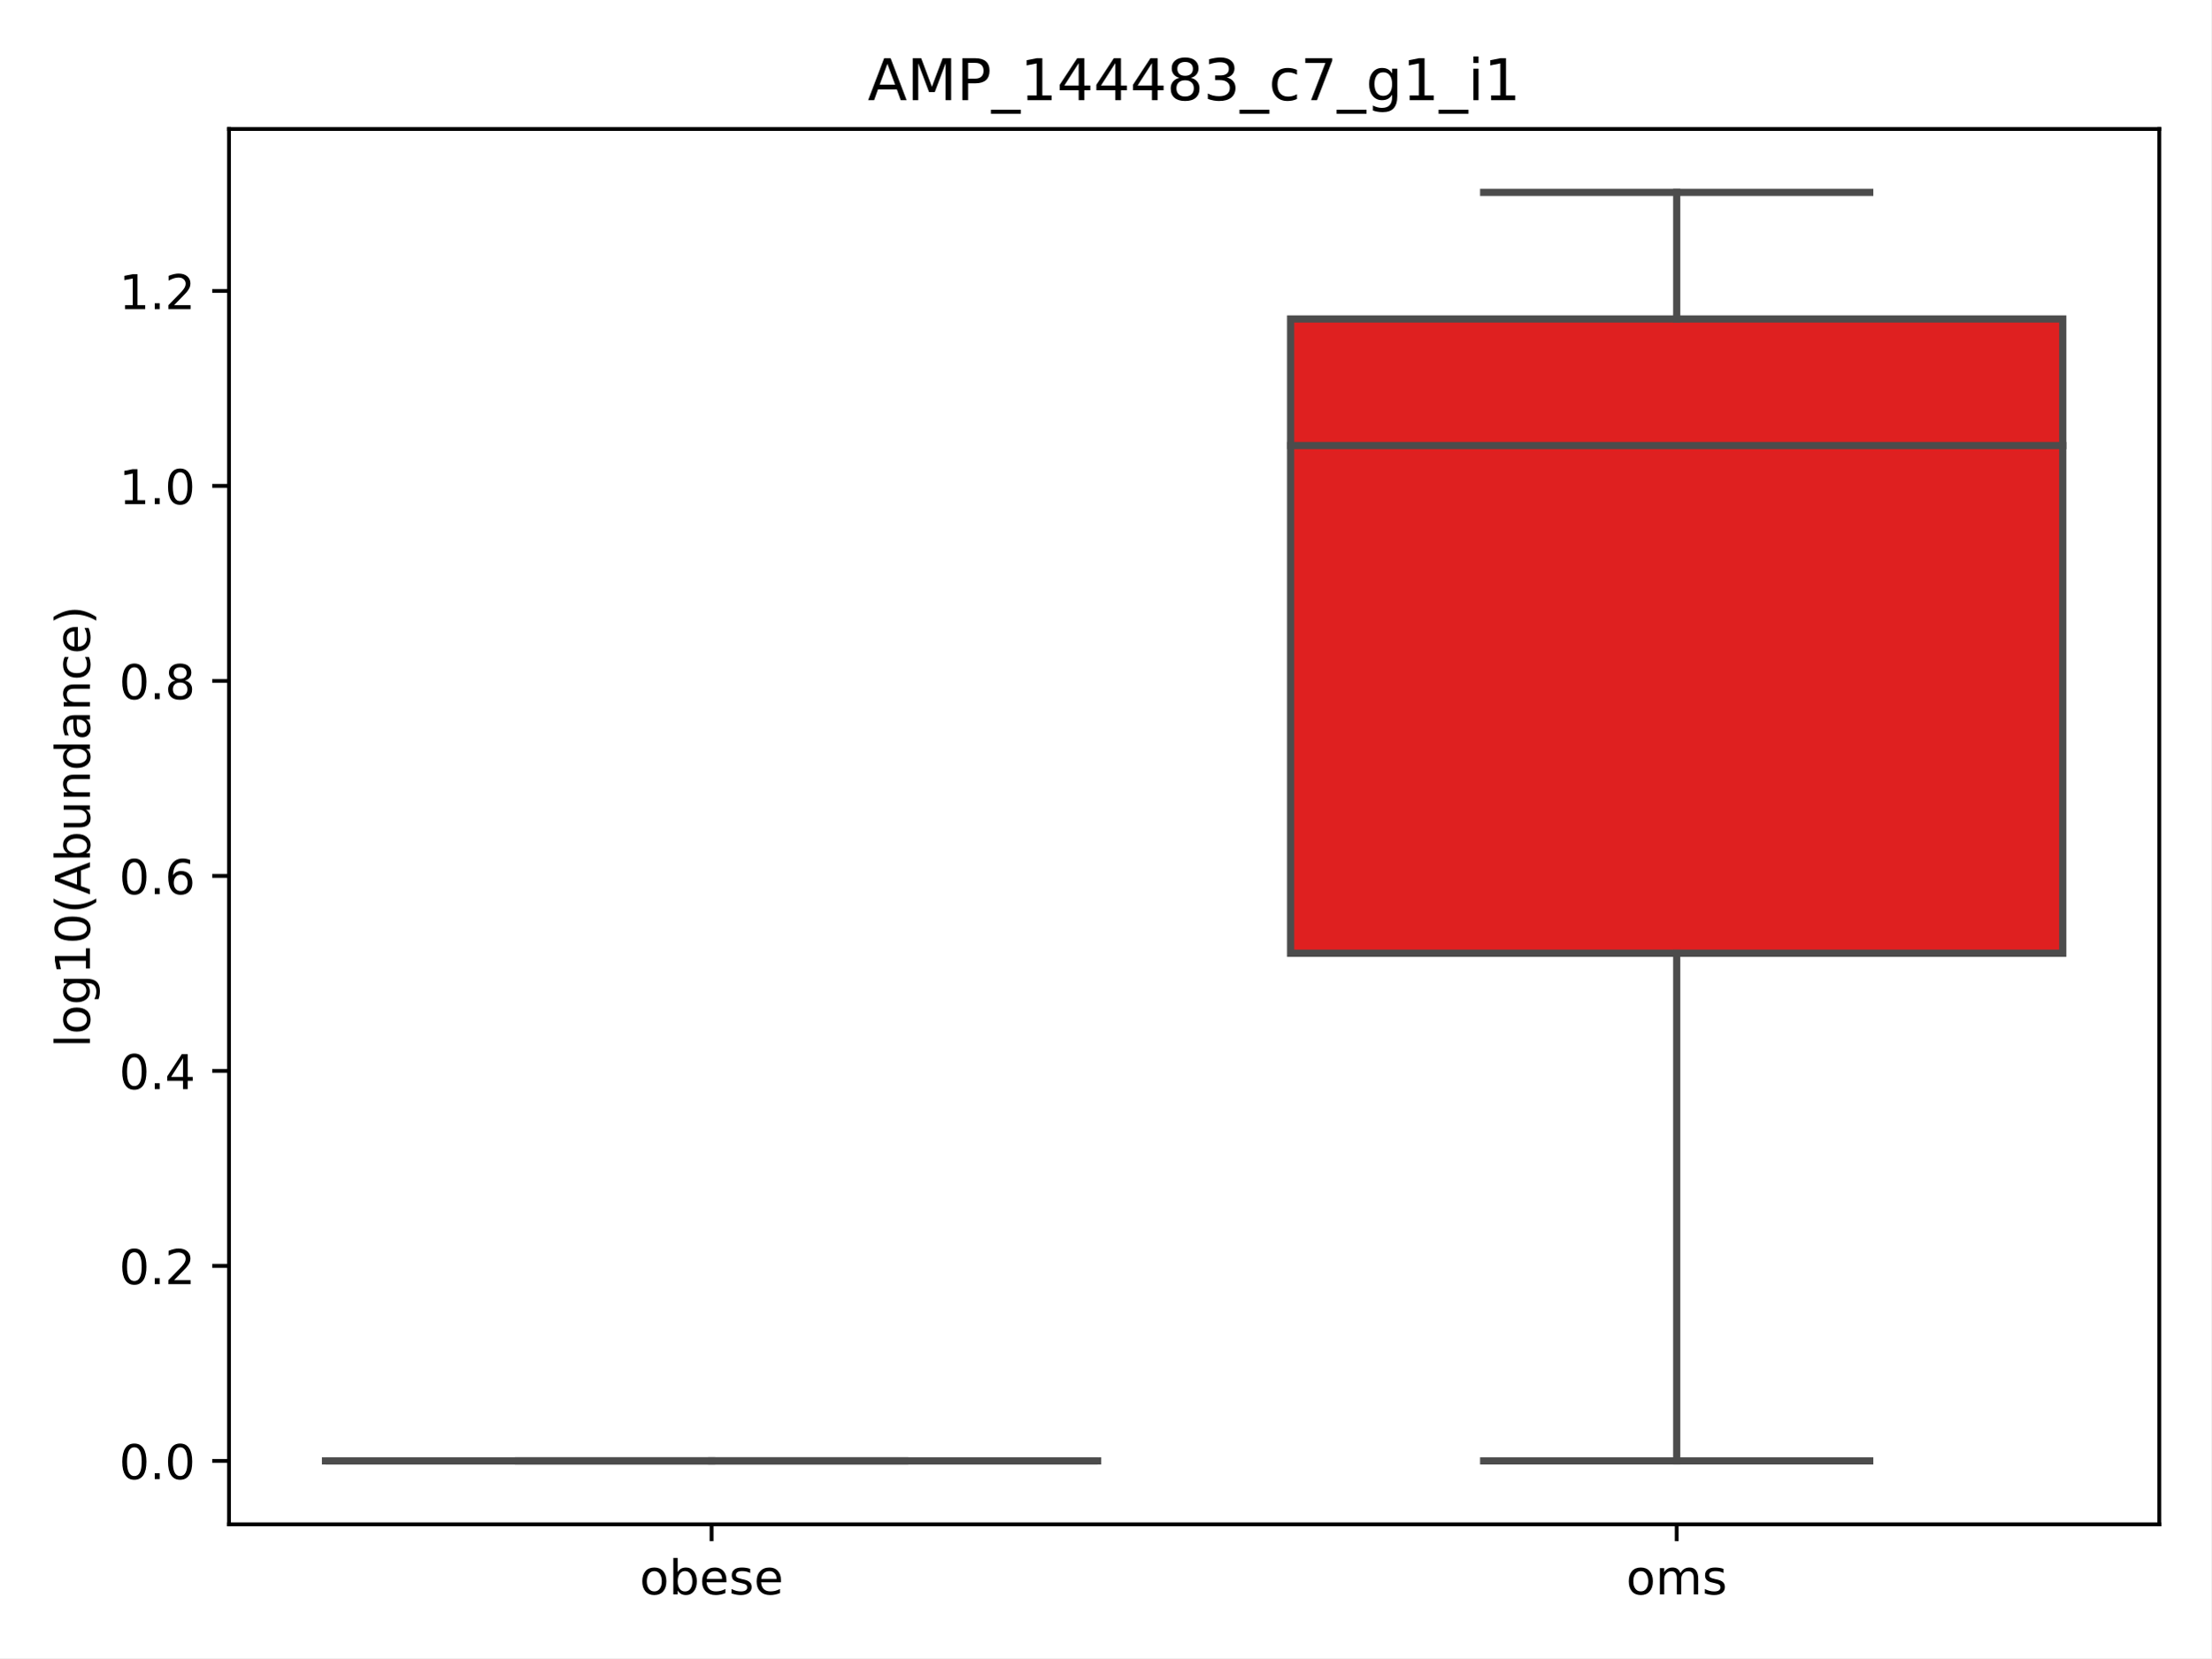
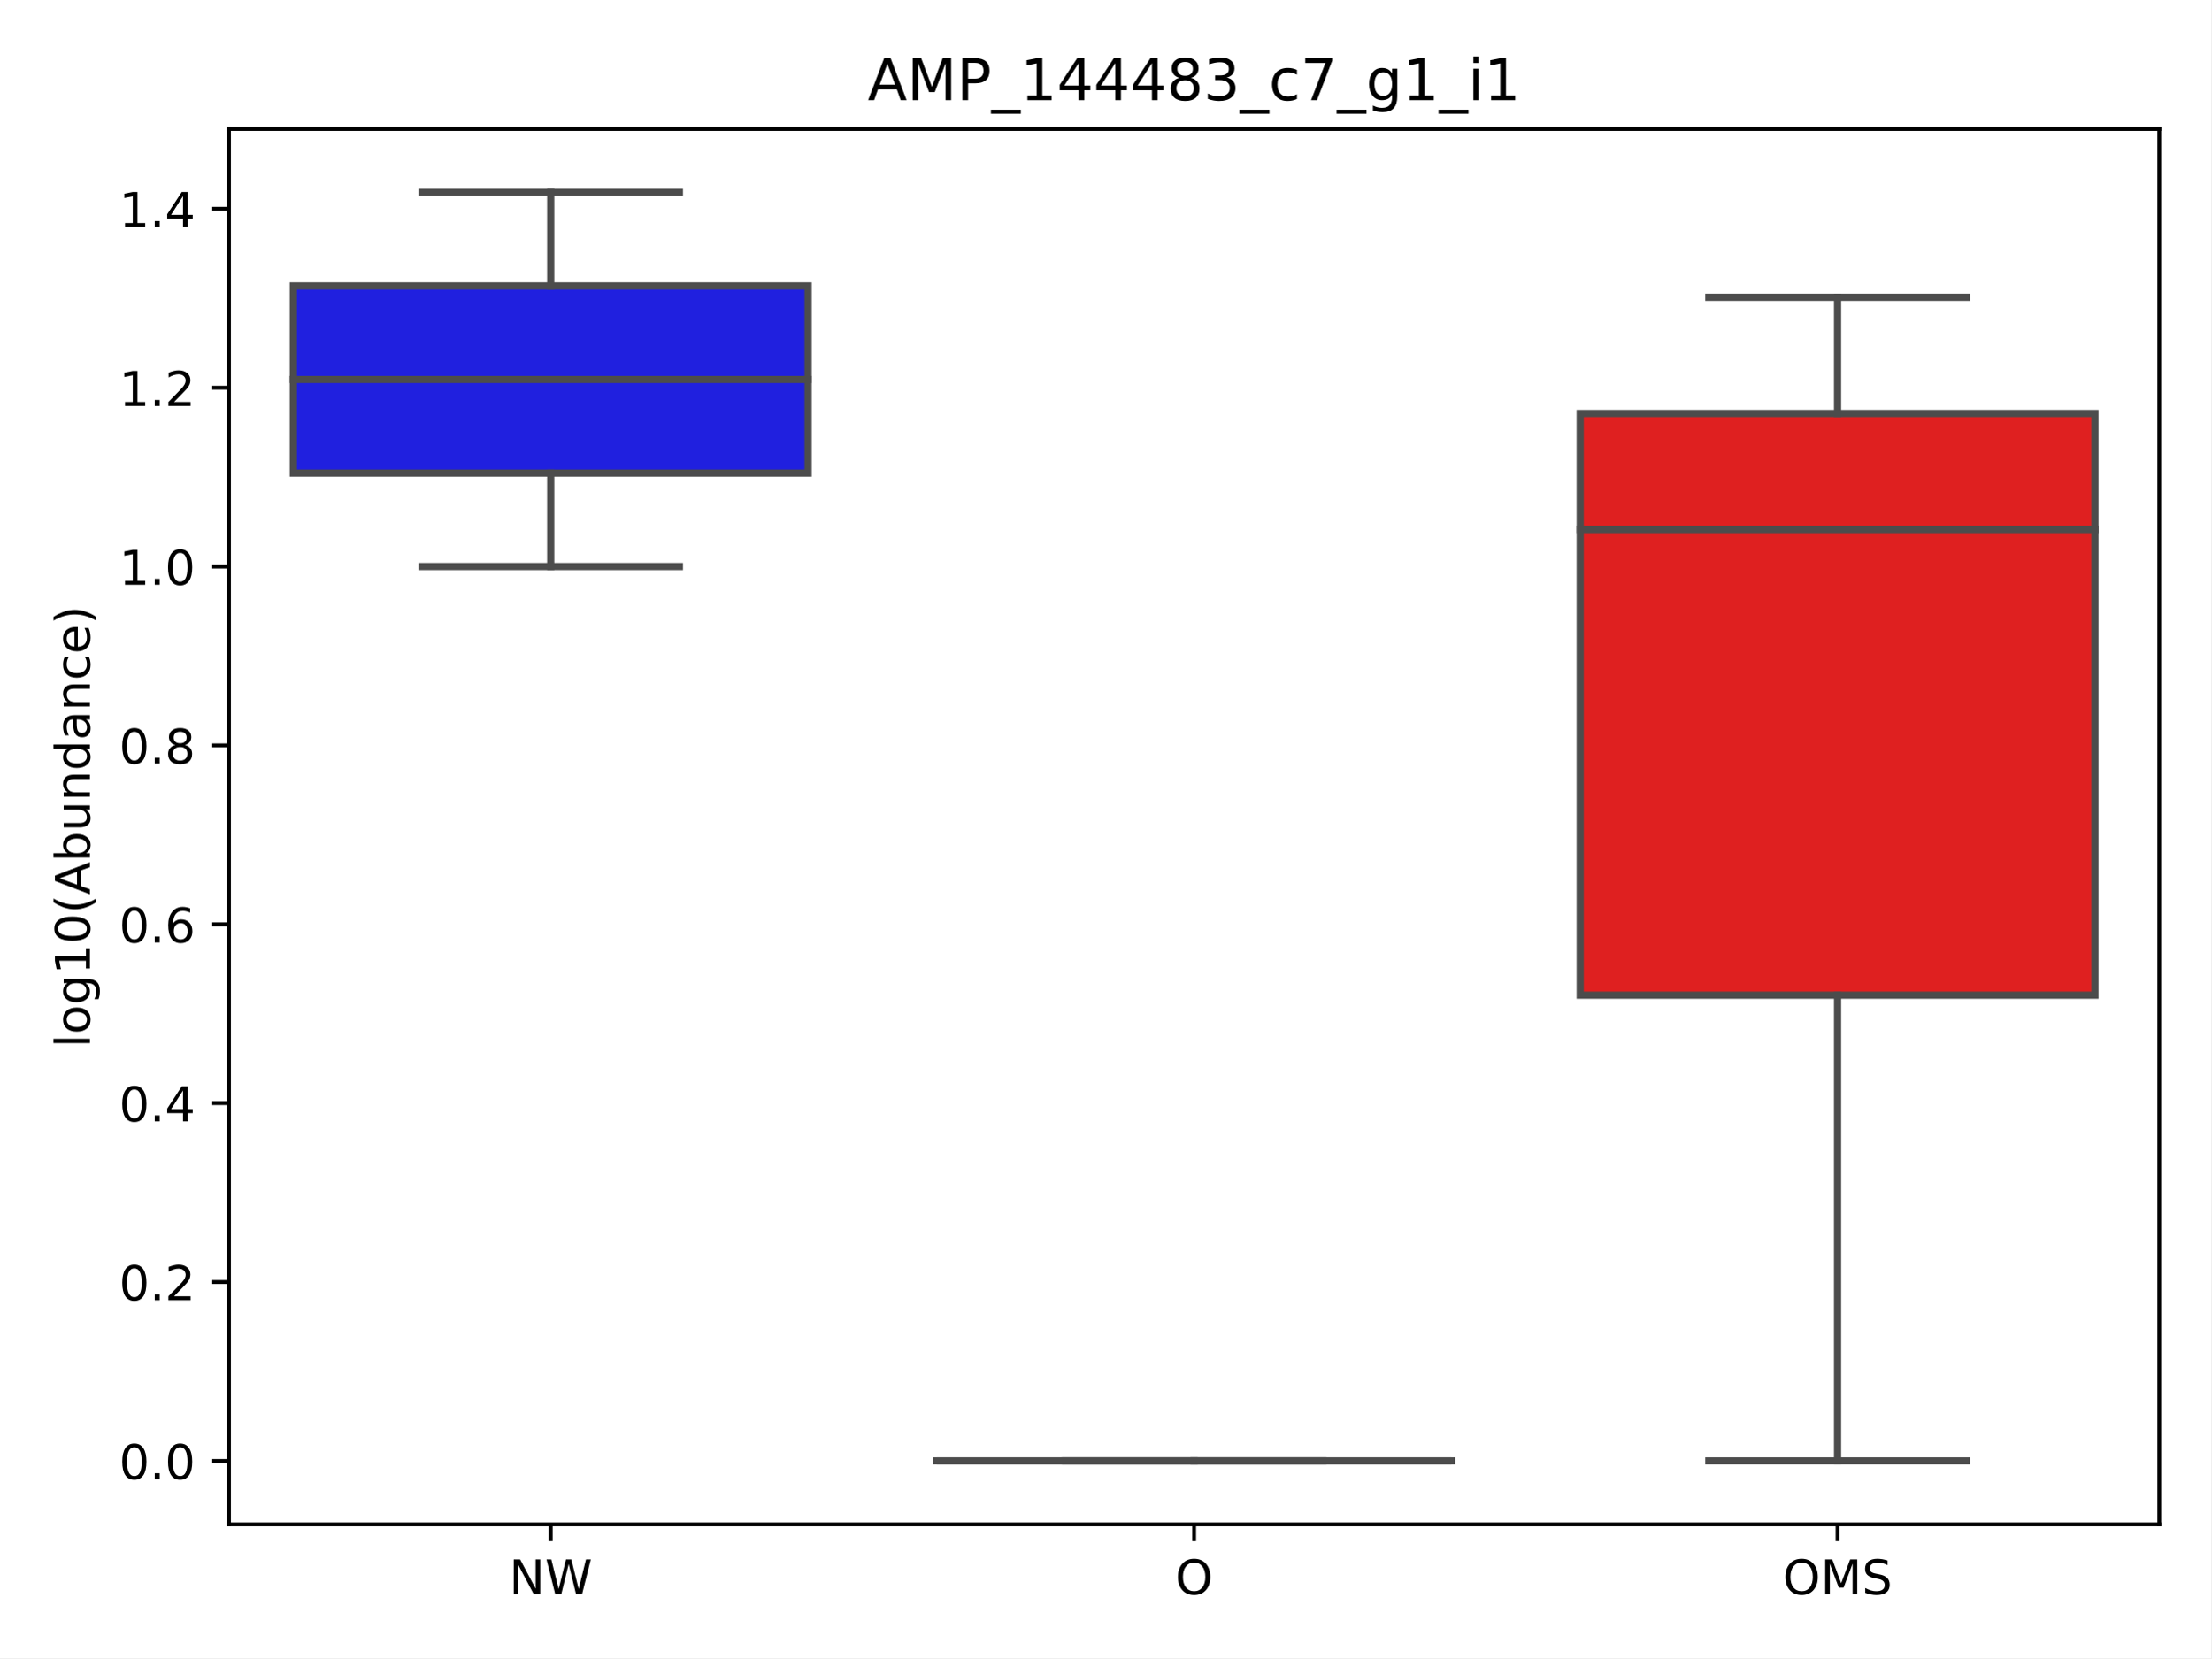
<svg xmlns="http://www.w3.org/2000/svg" xmlns:xlink="http://www.w3.org/1999/xlink" width="460.8pt" height="345.6pt" viewBox="0 0 460.8 345.6" version="1.1">
  <defs>
    <style type="text/css">*{stroke-linejoin: round; stroke-linecap: butt}</style>
  </defs>
  <g id="figure_1">
    <g id="patch_1">
      <path d="M 0 345.6  L 460.8 345.6  L 460.8 0  L 0 0  z " style="fill: #ffffff" />
    </g>
    <g id="axes_1">
      <g id="patch_2">
        <path d="M 47.72 317.72  L 450 317.72  L 450 26.88  L 47.72 26.88  z " style="fill: #ffffff" />
      </g>
      <g id="patch_3">
-         <path d="M 67.834 304.5  L 228.746 304.5  L 228.746 304.5  L 67.834 304.5  L 67.834 304.5  z " clip-path="url(#pbc2ec87451)" style="fill: #df9c20; stroke: #4c4c4c; stroke-width: 1.5; stroke-linejoin: miter" />
+         <path d="M 61.129 98.585  L 168.404 98.585  L 168.404 59.595  L 61.129 59.595  L 61.129 98.585  z " clip-path="url(#pc5a1a4063a)" style="fill: #2020df; stroke: #4c4c4c; stroke-width: 1.5; stroke-linejoin: miter" />
      </g>
      <g id="patch_4">
-         <path d="M 268.974 198.682  L 429.886 198.682  L 429.886 66.482  L 268.974 66.482  L 268.974 198.682  z " clip-path="url(#pbc2ec87451)" style="fill: #df2020; stroke: #4c4c4c; stroke-width: 1.5; stroke-linejoin: miter" />
+         <path d="M 195.223 304.5  L 302.497 304.5  L 302.497 304.5  L 195.223 304.5  L 195.223 304.5  z " clip-path="url(#pc5a1a4063a)" style="fill: #df9c20; stroke: #4c4c4c; stroke-width: 1.5; stroke-linejoin: miter" />
+       </g>
+       <g id="patch_5">
+         <path d="M 329.316 207.432  L 436.591 207.432  L 436.591 86.163  L 329.316 86.163  L 329.316 207.432  z " clip-path="url(#pc5a1a4063a)" style="fill: #df2020; stroke: #4c4c4c; stroke-width: 1.5; stroke-linejoin: miter" />
      </g>
      <g id="matplotlib.axis_1">
        <g id="xtick_1">
          <g id="line2d_1">
            <defs>
-               <path id="m9e7bb6f5a1" d="M 0 0  L 0 3.5  " style="stroke: #000000; stroke-width: 0.8" />
+               <path id="mbe17f9929b" d="M 0 0  L 0 3.5  " style="stroke: #000000; stroke-width: 0.8" />
            </defs>
            <g>
-               <use xlink:href="#m9e7bb6f5a1" x="148.29" y="317.72" style="stroke: #000000; stroke-width: 0.8" />
+               <use xlink:href="#mbe17f9929b" x="114.767" y="317.72" style="stroke: #000000; stroke-width: 0.8" />
            </g>
          </g>
          <g id="text_1">
-             <g transform="translate(133.2986 332.3184) scale(0.1 -0.1)">
-               <defs>
-                 <path id="DejaVuSans-6f" d="M 1959 3097  Q 1497 3097 1228 2736  Q 959 2375 959 1747  Q 959 1119 1226 758  Q 1494 397 1959 397  Q 2419 397 2687 759  Q 2956 1122 2956 1747  Q 2956 2369 2687 2733  Q 2419 3097 1959 3097  z M 1959 3584  Q 2709 3584 3137 3096  Q 3566 2609 3566 1747  Q 3566 888 3137 398  Q 2709 -91 1959 -91  Q 1206 -91 779 398  Q 353 888 353 1747  Q 353 2609 779 3096  Q 1206 3584 1959 3584  z " transform="scale(0.015625)" />
-                 <path id="DejaVuSans-62" d="M 3116 1747  Q 3116 2381 2855 2742  Q 2594 3103 2138 3103  Q 1681 3103 1420 2742  Q 1159 2381 1159 1747  Q 1159 1113 1420 752  Q 1681 391 2138 391  Q 2594 391 2855 752  Q 3116 1113 3116 1747  z M 1159 2969  Q 1341 3281 1617 3432  Q 1894 3584 2278 3584  Q 2916 3584 3314 3078  Q 3713 2572 3713 1747  Q 3713 922 3314 415  Q 2916 -91 2278 -91  Q 1894 -91 1617 61  Q 1341 213 1159 525  L 1159 0  L 581 0  L 581 4863  L 1159 4863  L 1159 2969  z " transform="scale(0.015625)" />
-                 <path id="DejaVuSans-65" d="M 3597 1894  L 3597 1613  L 953 1613  Q 991 1019 1311 708  Q 1631 397 2203 397  Q 2534 397 2845 478  Q 3156 559 3463 722  L 3463 178  Q 3153 47 2828 -22  Q 2503 -91 2169 -91  Q 1331 -91 842 396  Q 353 884 353 1716  Q 353 2575 817 3079  Q 1281 3584 2069 3584  Q 2775 3584 3186 3129  Q 3597 2675 3597 1894  z M 3022 2063  Q 3016 2534 2758 2815  Q 2500 3097 2075 3097  Q 1594 3097 1305 2825  Q 1016 2553 972 2059  L 3022 2063  z " transform="scale(0.015625)" />
-                 <path id="DejaVuSans-73" d="M 2834 3397  L 2834 2853  Q 2591 2978 2328 3040  Q 2066 3103 1784 3103  Q 1356 3103 1142 2972  Q 928 2841 928 2578  Q 928 2378 1081 2264  Q 1234 2150 1697 2047  L 1894 2003  Q 2506 1872 2764 1633  Q 3022 1394 3022 966  Q 3022 478 2636 193  Q 2250 -91 1575 -91  Q 1294 -91 989 -36  Q 684 19 347 128  L 347 722  Q 666 556 975 473  Q 1284 391 1588 391  Q 1994 391 2212 530  Q 2431 669 2431 922  Q 2431 1156 2273 1281  Q 2116 1406 1581 1522  L 1381 1569  Q 847 1681 609 1914  Q 372 2147 372 2553  Q 372 3047 722 3315  Q 1072 3584 1716 3584  Q 2034 3584 2315 3537  Q 2597 3491 2834 3397  z " transform="scale(0.015625)" />
-               </defs>
-               <use xlink:href="#DejaVuSans-6f" />
-               <use xlink:href="#DejaVuSans-62" x="61.182" />
-               <use xlink:href="#DejaVuSans-65" x="124.658" />
-               <use xlink:href="#DejaVuSans-73" x="186.182" />
-               <use xlink:href="#DejaVuSans-65" x="238.281" />
+             <g transform="translate(106.0823 332.3184) scale(0.1 -0.1)">
+               <defs>
+                 <path id="DejaVuSans-4e" d="M 628 4666  L 1478 4666  L 3547 763  L 3547 4666  L 4159 4666  L 4159 0  L 3309 0  L 1241 3903  L 1241 0  L 628 0  L 628 4666  z " transform="scale(0.015625)" />
+                 <path id="DejaVuSans-57" d="M 213 4666  L 850 4666  L 1831 722  L 2809 4666  L 3519 4666  L 4500 722  L 5478 4666  L 6119 4666  L 4947 0  L 4153 0  L 3169 4050  L 2175 0  L 1381 0  L 213 4666  z " transform="scale(0.015625)" />
+               </defs>
+               <use xlink:href="#DejaVuSans-4e" />
+               <use xlink:href="#DejaVuSans-57" x="74.805" />
            </g>
          </g>
        </g>
        <g id="xtick_2">
          <g id="line2d_2">
            <g>
-               <use xlink:href="#m9e7bb6f5a1" x="349.43" y="317.72" style="stroke: #000000; stroke-width: 0.8" />
+               <use xlink:href="#mbe17f9929b" x="248.86" y="317.72" style="stroke: #000000; stroke-width: 0.8" />
            </g>
          </g>
          <g id="text_2">
-             <g transform="translate(338.8956 332.3184) scale(0.1 -0.1)">
-               <defs>
-                 <path id="DejaVuSans-6d" d="M 3328 2828  Q 3544 3216 3844 3400  Q 4144 3584 4550 3584  Q 5097 3584 5394 3201  Q 5691 2819 5691 2113  L 5691 0  L 5113 0  L 5113 2094  Q 5113 2597 4934 2840  Q 4756 3084 4391 3084  Q 3944 3084 3684 2787  Q 3425 2491 3425 1978  L 3425 0  L 2847 0  L 2847 2094  Q 2847 2600 2669 2842  Q 2491 3084 2119 3084  Q 1678 3084 1418 2786  Q 1159 2488 1159 1978  L 1159 0  L 581 0  L 581 3500  L 1159 3500  L 1159 2956  Q 1356 3278 1631 3431  Q 1906 3584 2284 3584  Q 2666 3584 2933 3390  Q 3200 3197 3328 2828  z " transform="scale(0.015625)" />
-               </defs>
-               <use xlink:href="#DejaVuSans-6f" />
-               <use xlink:href="#DejaVuSans-6d" x="61.182" />
-               <use xlink:href="#DejaVuSans-73" x="158.594" />
+             <g transform="translate(244.9241 332.3184) scale(0.1 -0.1)">
+               <defs>
+                 <path id="DejaVuSans-4f" d="M 2522 4238  Q 1834 4238 1429 3725  Q 1025 3213 1025 2328  Q 1025 1447 1429 934  Q 1834 422 2522 422  Q 3209 422 3611 934  Q 4013 1447 4013 2328  Q 4013 3213 3611 3725  Q 3209 4238 2522 4238  z M 2522 4750  Q 3503 4750 4090 4092  Q 4678 3434 4678 2328  Q 4678 1225 4090 567  Q 3503 -91 2522 -91  Q 1538 -91 948 565  Q 359 1222 359 2328  Q 359 3434 948 4092  Q 1538 4750 2522 4750  z " transform="scale(0.015625)" />
+               </defs>
+               <use xlink:href="#DejaVuSans-4f" />
+             </g>
+           </g>
+         </g>
+         <g id="xtick_3">
+           <g id="line2d_3">
+             <g>
+               <use xlink:href="#mbe17f9929b" x="382.953" y="317.72" style="stroke: #000000; stroke-width: 0.8" />
+             </g>
+           </g>
+           <g id="text_3">
+             <g transform="translate(371.5291 332.3184) scale(0.1 -0.1)">
+               <defs>
+                 <path id="DejaVuSans-4d" d="M 628 4666  L 1569 4666  L 2759 1491  L 3956 4666  L 4897 4666  L 4897 0  L 4281 0  L 4281 4097  L 3078 897  L 2444 897  L 1241 4097  L 1241 0  L 628 0  L 628 4666  z " transform="scale(0.015625)" />
+                 <path id="DejaVuSans-53" d="M 3425 4513  L 3425 3897  Q 3066 4069 2747 4153  Q 2428 4238 2131 4238  Q 1616 4238 1336 4038  Q 1056 3838 1056 3469  Q 1056 3159 1242 3001  Q 1428 2844 1947 2747  L 2328 2669  Q 3034 2534 3370 2195  Q 3706 1856 3706 1288  Q 3706 609 3251 259  Q 2797 -91 1919 -91  Q 1588 -91 1214 -16  Q 841 59 441 206  L 441 856  Q 825 641 1194 531  Q 1563 422 1919 422  Q 2459 422 2753 634  Q 3047 847 3047 1241  Q 3047 1584 2836 1778  Q 2625 1972 2144 2069  L 1759 2144  Q 1053 2284 737 2584  Q 422 2884 422 3419  Q 422 4038 858 4394  Q 1294 4750 2059 4750  Q 2388 4750 2728 4690  Q 3069 4631 3425 4513  z " transform="scale(0.015625)" />
+               </defs>
+               <use xlink:href="#DejaVuSans-4f" />
+               <use xlink:href="#DejaVuSans-4d" x="78.711" />
+               <use xlink:href="#DejaVuSans-53" x="164.99" />
            </g>
          </g>
        </g>
      </g>
      <g id="matplotlib.axis_2">
        <g id="ytick_1">
-           <g id="line2d_3">
+           <g id="line2d_4">
            <defs>
-               <path id="m4a9e22a7af" d="M 0 0  L -3.5 0  " style="stroke: #000000; stroke-width: 0.8" />
+               <path id="mc62c948d58" d="M 0 0  L -3.5 0  " style="stroke: #000000; stroke-width: 0.8" />
            </defs>
            <g>
-               <use xlink:href="#m4a9e22a7af" x="47.72" y="304.5" style="stroke: #000000; stroke-width: 0.8" />
-             </g>
-           </g>
-           <g id="text_3">
+               <use xlink:href="#mc62c948d58" x="47.72" y="304.5" style="stroke: #000000; stroke-width: 0.8" />
+             </g>
+           </g>
+           <g id="text_4">
            <g transform="translate(24.81687 308.2992) scale(0.1 -0.1)">
              <defs>
                <path id="DejaVuSans-30" d="M 2034 4250  Q 1547 4250 1301 3770  Q 1056 3291 1056 2328  Q 1056 1369 1301 889  Q 1547 409 2034 409  Q 2525 409 2770 889  Q 3016 1369 3016 2328  Q 3016 3291 2770 3770  Q 2525 4250 2034 4250  z M 2034 4750  Q 2819 4750 3233 4129  Q 3647 3509 3647 2328  Q 3647 1150 3233 529  Q 2819 -91 2034 -91  Q 1250 -91 836 529  Q 422 1150 422 2328  Q 422 3509 836 4129  Q 1250 4750 2034 4750  z " transform="scale(0.015625)" />
                <path id="DejaVuSans-2e" d="M 684 794  L 1344 794  L 1344 0  L 684 0  L 684 794  z " transform="scale(0.015625)" />
              </defs>
              <use xlink:href="#DejaVuSans-30" />
              <use xlink:href="#DejaVuSans-2e" x="63.623" />
              <use xlink:href="#DejaVuSans-30" x="95.41" />
            </g>
          </g>
        </g>
        <g id="ytick_2">
-           <g id="line2d_4">
-             <g>
-               <use xlink:href="#m4a9e22a7af" x="47.72" y="263.855" style="stroke: #000000; stroke-width: 0.8" />
-             </g>
-           </g>
-           <g id="text_4">
-             <g transform="translate(24.81687 267.6545) scale(0.1 -0.1)">
+           <g id="line2d_5">
+             <g>
+               <use xlink:href="#mc62c948d58" x="47.72" y="267.216" style="stroke: #000000; stroke-width: 0.8" />
+             </g>
+           </g>
+           <g id="text_5">
+             <g transform="translate(24.81687 271.0152) scale(0.1 -0.1)">
              <defs>
                <path id="DejaVuSans-32" d="M 1228 531  L 3431 531  L 3431 0  L 469 0  L 469 531  Q 828 903 1448 1529  Q 2069 2156 2228 2338  Q 2531 2678 2651 2914  Q 2772 3150 2772 3378  Q 2772 3750 2511 3984  Q 2250 4219 1831 4219  Q 1534 4219 1204 4116  Q 875 4013 500 3803  L 500 4441  Q 881 4594 1212 4672  Q 1544 4750 1819 4750  Q 2544 4750 2975 4387  Q 3406 4025 3406 3419  Q 3406 3131 3298 2873  Q 3191 2616 2906 2266  Q 2828 2175 2409 1742  Q 1991 1309 1228 531  z " transform="scale(0.015625)" />
              </defs>
              <use xlink:href="#DejaVuSans-30" />
              <use xlink:href="#DejaVuSans-2e" x="63.623" />
              <use xlink:href="#DejaVuSans-32" x="95.41" />
            </g>
          </g>
        </g>
        <g id="ytick_3">
-           <g id="line2d_5">
-             <g>
-               <use xlink:href="#m4a9e22a7af" x="47.72" y="223.211" style="stroke: #000000; stroke-width: 0.8" />
-             </g>
-           </g>
-           <g id="text_5">
-             <g transform="translate(24.81687 227.0098) scale(0.1 -0.1)">
+           <g id="line2d_6">
+             <g>
+               <use xlink:href="#mc62c948d58" x="47.72" y="229.932" style="stroke: #000000; stroke-width: 0.8" />
+             </g>
+           </g>
+           <g id="text_6">
+             <g transform="translate(24.81687 233.7311) scale(0.1 -0.1)">
              <defs>
                <path id="DejaVuSans-34" d="M 2419 4116  L 825 1625  L 2419 1625  L 2419 4116  z M 2253 4666  L 3047 4666  L 3047 1625  L 3713 1625  L 3713 1100  L 3047 1100  L 3047 0  L 2419 0  L 2419 1100  L 313 1100  L 313 1709  L 2253 4666  z " transform="scale(0.015625)" />
              </defs>
              <use xlink:href="#DejaVuSans-30" />
              <use xlink:href="#DejaVuSans-2e" x="63.623" />
              <use xlink:href="#DejaVuSans-34" x="95.41" />
            </g>
          </g>
        </g>
        <g id="ytick_4">
-           <g id="line2d_6">
-             <g>
-               <use xlink:href="#m4a9e22a7af" x="47.72" y="182.566" style="stroke: #000000; stroke-width: 0.8" />
-             </g>
-           </g>
-           <g id="text_6">
-             <g transform="translate(24.81687 186.3651) scale(0.1 -0.1)">
+           <g id="line2d_7">
+             <g>
+               <use xlink:href="#mc62c948d58" x="47.72" y="192.648" style="stroke: #000000; stroke-width: 0.8" />
+             </g>
+           </g>
+           <g id="text_7">
+             <g transform="translate(24.81687 196.4471) scale(0.1 -0.1)">
              <defs>
                <path id="DejaVuSans-36" d="M 2113 2584  Q 1688 2584 1439 2293  Q 1191 2003 1191 1497  Q 1191 994 1439 701  Q 1688 409 2113 409  Q 2538 409 2786 701  Q 3034 994 3034 1497  Q 3034 2003 2786 2293  Q 2538 2584 2113 2584  z M 3366 4563  L 3366 3988  Q 3128 4100 2886 4159  Q 2644 4219 2406 4219  Q 1781 4219 1451 3797  Q 1122 3375 1075 2522  Q 1259 2794 1537 2939  Q 1816 3084 2150 3084  Q 2853 3084 3261 2657  Q 3669 2231 3669 1497  Q 3669 778 3244 343  Q 2819 -91 2113 -91  Q 1303 -91 875 529  Q 447 1150 447 2328  Q 447 3434 972 4092  Q 1497 4750 2381 4750  Q 2619 4750 2861 4703  Q 3103 4656 3366 4563  z " transform="scale(0.015625)" />
              </defs>
              <use xlink:href="#DejaVuSans-30" />
              <use xlink:href="#DejaVuSans-2e" x="63.623" />
              <use xlink:href="#DejaVuSans-36" x="95.41" />
            </g>
          </g>
        </g>
        <g id="ytick_5">
-           <g id="line2d_7">
-             <g>
-               <use xlink:href="#m4a9e22a7af" x="47.72" y="141.921" style="stroke: #000000; stroke-width: 0.8" />
-             </g>
-           </g>
-           <g id="text_7">
-             <g transform="translate(24.81687 145.7203) scale(0.1 -0.1)">
+           <g id="line2d_8">
+             <g>
+               <use xlink:href="#mc62c948d58" x="47.72" y="155.364" style="stroke: #000000; stroke-width: 0.8" />
+             </g>
+           </g>
+           <g id="text_8">
+             <g transform="translate(24.81687 159.1631) scale(0.1 -0.1)">
              <defs>
                <path id="DejaVuSans-38" d="M 2034 2216  Q 1584 2216 1326 1975  Q 1069 1734 1069 1313  Q 1069 891 1326 650  Q 1584 409 2034 409  Q 2484 409 2743 651  Q 3003 894 3003 1313  Q 3003 1734 2745 1975  Q 2488 2216 2034 2216  z M 1403 2484  Q 997 2584 770 2862  Q 544 3141 544 3541  Q 544 4100 942 4425  Q 1341 4750 2034 4750  Q 2731 4750 3128 4425  Q 3525 4100 3525 3541  Q 3525 3141 3298 2862  Q 3072 2584 2669 2484  Q 3125 2378 3379 2068  Q 3634 1759 3634 1313  Q 3634 634 3220 271  Q 2806 -91 2034 -91  Q 1263 -91 848 271  Q 434 634 434 1313  Q 434 1759 690 2068  Q 947 2378 1403 2484  z M 1172 3481  Q 1172 3119 1398 2916  Q 1625 2713 2034 2713  Q 2441 2713 2670 2916  Q 2900 3119 2900 3481  Q 2900 3844 2670 4047  Q 2441 4250 2034 4250  Q 1625 4250 1398 4047  Q 1172 3844 1172 3481  z " transform="scale(0.015625)" />
              </defs>
              <use xlink:href="#DejaVuSans-30" />
              <use xlink:href="#DejaVuSans-2e" x="63.623" />
              <use xlink:href="#DejaVuSans-38" x="95.41" />
            </g>
          </g>
        </g>
        <g id="ytick_6">
-           <g id="line2d_8">
-             <g>
-               <use xlink:href="#m4a9e22a7af" x="47.72" y="101.276" style="stroke: #000000; stroke-width: 0.8" />
-             </g>
-           </g>
-           <g id="text_8">
-             <g transform="translate(24.81687 105.0756) scale(0.1 -0.1)">
+           <g id="line2d_9">
+             <g>
+               <use xlink:href="#mc62c948d58" x="47.72" y="118.08" style="stroke: #000000; stroke-width: 0.8" />
+             </g>
+           </g>
+           <g id="text_9">
+             <g transform="translate(24.81687 121.879) scale(0.1 -0.1)">
              <defs>
                <path id="DejaVuSans-31" d="M 794 531  L 1825 531  L 1825 4091  L 703 3866  L 703 4441  L 1819 4666  L 2450 4666  L 2450 531  L 3481 531  L 3481 0  L 794 0  L 794 531  z " transform="scale(0.015625)" />
              </defs>
              <use xlink:href="#DejaVuSans-31" />
              <use xlink:href="#DejaVuSans-2e" x="63.623" />
              <use xlink:href="#DejaVuSans-30" x="95.41" />
            </g>
          </g>
        </g>
        <g id="ytick_7">
-           <g id="line2d_9">
-             <g>
-               <use xlink:href="#m4a9e22a7af" x="47.72" y="60.632" style="stroke: #000000; stroke-width: 0.8" />
-             </g>
-           </g>
-           <g id="text_9">
-             <g transform="translate(24.81687 64.4309) scale(0.1 -0.1)">
+           <g id="line2d_10">
+             <g>
+               <use xlink:href="#mc62c948d58" x="47.72" y="80.796" style="stroke: #000000; stroke-width: 0.8" />
+             </g>
+           </g>
+           <g id="text_10">
+             <g transform="translate(24.81687 84.59499) scale(0.1 -0.1)">
              <use xlink:href="#DejaVuSans-31" />
              <use xlink:href="#DejaVuSans-2e" x="63.623" />
              <use xlink:href="#DejaVuSans-32" x="95.41" />
            </g>
          </g>
        </g>
-         <g id="text_10">
+         <g id="ytick_8">
+           <g id="line2d_11">
+             <g>
+               <use xlink:href="#mc62c948d58" x="47.72" y="43.512" style="stroke: #000000; stroke-width: 0.8" />
+             </g>
+           </g>
+           <g id="text_11">
+             <g transform="translate(24.81687 47.31095) scale(0.1 -0.1)">
+               <use xlink:href="#DejaVuSans-31" />
+               <use xlink:href="#DejaVuSans-2e" x="63.623" />
+               <use xlink:href="#DejaVuSans-34" x="95.41" />
+             </g>
+           </g>
+         </g>
+         <g id="text_12">
          <g transform="translate(18.73719 218.3516) rotate(-90) scale(0.1 -0.1)">
            <defs>
              <path id="DejaVuSans-6c" d="M 603 4863  L 1178 4863  L 1178 0  L 603 0  L 603 4863  z " transform="scale(0.015625)" />
+               <path id="DejaVuSans-6f" d="M 1959 3097  Q 1497 3097 1228 2736  Q 959 2375 959 1747  Q 959 1119 1226 758  Q 1494 397 1959 397  Q 2419 397 2687 759  Q 2956 1122 2956 1747  Q 2956 2369 2687 2733  Q 2419 3097 1959 3097  z M 1959 3584  Q 2709 3584 3137 3096  Q 3566 2609 3566 1747  Q 3566 888 3137 398  Q 2709 -91 1959 -91  Q 1206 -91 779 398  Q 353 888 353 1747  Q 353 2609 779 3096  Q 1206 3584 1959 3584  z " transform="scale(0.015625)" />
              <path id="DejaVuSans-67" d="M 2906 1791  Q 2906 2416 2648 2759  Q 2391 3103 1925 3103  Q 1463 3103 1205 2759  Q 947 2416 947 1791  Q 947 1169 1205 825  Q 1463 481 1925 481  Q 2391 481 2648 825  Q 2906 1169 2906 1791  z M 3481 434  Q 3481 -459 3084 -895  Q 2688 -1331 1869 -1331  Q 1566 -1331 1297 -1286  Q 1028 -1241 775 -1147  L 775 -588  Q 1028 -725 1275 -790  Q 1522 -856 1778 -856  Q 2344 -856 2625 -561  Q 2906 -266 2906 331  L 2906 616  Q 2728 306 2450 153  Q 2172 0 1784 0  Q 1141 0 747 490  Q 353 981 353 1791  Q 353 2603 747 3093  Q 1141 3584 1784 3584  Q 2172 3584 2450 3431  Q 2728 3278 2906 2969  L 2906 3500  L 3481 3500  L 3481 434  z " transform="scale(0.015625)" />
              <path id="DejaVuSans-28" d="M 1984 4856  Q 1566 4138 1362 3434  Q 1159 2731 1159 2009  Q 1159 1288 1364 580  Q 1569 -128 1984 -844  L 1484 -844  Q 1016 -109 783 600  Q 550 1309 550 2009  Q 550 2706 781 3412  Q 1013 4119 1484 4856  L 1984 4856  z " transform="scale(0.015625)" />
              <path id="DejaVuSans-41" d="M 2188 4044  L 1331 1722  L 3047 1722  L 2188 4044  z M 1831 4666  L 2547 4666  L 4325 0  L 3669 0  L 3244 1197  L 1141 1197  L 716 0  L 50 0  L 1831 4666  z " transform="scale(0.015625)" />
+               <path id="DejaVuSans-62" d="M 3116 1747  Q 3116 2381 2855 2742  Q 2594 3103 2138 3103  Q 1681 3103 1420 2742  Q 1159 2381 1159 1747  Q 1159 1113 1420 752  Q 1681 391 2138 391  Q 2594 391 2855 752  Q 3116 1113 3116 1747  z M 1159 2969  Q 1341 3281 1617 3432  Q 1894 3584 2278 3584  Q 2916 3584 3314 3078  Q 3713 2572 3713 1747  Q 3713 922 3314 415  Q 2916 -91 2278 -91  Q 1894 -91 1617 61  Q 1341 213 1159 525  L 1159 0  L 581 0  L 581 4863  L 1159 4863  L 1159 2969  z " transform="scale(0.015625)" />
              <path id="DejaVuSans-75" d="M 544 1381  L 544 3500  L 1119 3500  L 1119 1403  Q 1119 906 1312 657  Q 1506 409 1894 409  Q 2359 409 2629 706  Q 2900 1003 2900 1516  L 2900 3500  L 3475 3500  L 3475 0  L 2900 0  L 2900 538  Q 2691 219 2414 64  Q 2138 -91 1772 -91  Q 1169 -91 856 284  Q 544 659 544 1381  z M 1991 3584  L 1991 3584  z " transform="scale(0.015625)" />
              <path id="DejaVuSans-6e" d="M 3513 2113  L 3513 0  L 2938 0  L 2938 2094  Q 2938 2591 2744 2837  Q 2550 3084 2163 3084  Q 1697 3084 1428 2787  Q 1159 2491 1159 1978  L 1159 0  L 581 0  L 581 3500  L 1159 3500  L 1159 2956  Q 1366 3272 1645 3428  Q 1925 3584 2291 3584  Q 2894 3584 3203 3211  Q 3513 2838 3513 2113  z " transform="scale(0.015625)" />
              <path id="DejaVuSans-64" d="M 2906 2969  L 2906 4863  L 3481 4863  L 3481 0  L 2906 0  L 2906 525  Q 2725 213 2448 61  Q 2172 -91 1784 -91  Q 1150 -91 751 415  Q 353 922 353 1747  Q 353 2572 751 3078  Q 1150 3584 1784 3584  Q 2172 3584 2448 3432  Q 2725 3281 2906 2969  z M 947 1747  Q 947 1113 1208 752  Q 1469 391 1925 391  Q 2381 391 2643 752  Q 2906 1113 2906 1747  Q 2906 2381 2643 2742  Q 2381 3103 1925 3103  Q 1469 3103 1208 2742  Q 947 2381 947 1747  z " transform="scale(0.015625)" />
              <path id="DejaVuSans-61" d="M 2194 1759  Q 1497 1759 1228 1600  Q 959 1441 959 1056  Q 959 750 1161 570  Q 1363 391 1709 391  Q 2188 391 2477 730  Q 2766 1069 2766 1631  L 2766 1759  L 2194 1759  z M 3341 1997  L 3341 0  L 2766 0  L 2766 531  Q 2569 213 2275 61  Q 1981 -91 1556 -91  Q 1019 -91 701 211  Q 384 513 384 1019  Q 384 1609 779 1909  Q 1175 2209 1959 2209  L 2766 2209  L 2766 2266  Q 2766 2663 2505 2880  Q 2244 3097 1772 3097  Q 1472 3097 1187 3025  Q 903 2953 641 2809  L 641 3341  Q 956 3463 1253 3523  Q 1550 3584 1831 3584  Q 2591 3584 2966 3190  Q 3341 2797 3341 1997  z " transform="scale(0.015625)" />
              <path id="DejaVuSans-63" d="M 3122 3366  L 3122 2828  Q 2878 2963 2633 3030  Q 2388 3097 2138 3097  Q 1578 3097 1268 2742  Q 959 2388 959 1747  Q 959 1106 1268 751  Q 1578 397 2138 397  Q 2388 397 2633 464  Q 2878 531 3122 666  L 3122 134  Q 2881 22 2623 -34  Q 2366 -91 2075 -91  Q 1284 -91 818 406  Q 353 903 353 1747  Q 353 2603 823 3093  Q 1294 3584 2113 3584  Q 2378 3584 2631 3529  Q 2884 3475 3122 3366  z " transform="scale(0.015625)" />
+               <path id="DejaVuSans-65" d="M 3597 1894  L 3597 1613  L 953 1613  Q 991 1019 1311 708  Q 1631 397 2203 397  Q 2534 397 2845 478  Q 3156 559 3463 722  L 3463 178  Q 3153 47 2828 -22  Q 2503 -91 2169 -91  Q 1331 -91 842 396  Q 353 884 353 1716  Q 353 2575 817 3079  Q 1281 3584 2069 3584  Q 2775 3584 3186 3129  Q 3597 2675 3597 1894  z M 3022 2063  Q 3016 2534 2758 2815  Q 2500 3097 2075 3097  Q 1594 3097 1305 2825  Q 1016 2553 972 2059  L 3022 2063  z " transform="scale(0.015625)" />
              <path id="DejaVuSans-29" d="M 513 4856  L 1013 4856  Q 1481 4119 1714 3412  Q 1947 2706 1947 2009  Q 1947 1309 1714 600  Q 1481 -109 1013 -844  L 513 -844  Q 928 -128 1133 580  Q 1338 1288 1338 2009  Q 1338 2731 1133 3434  Q 928 4138 513 4856  z " transform="scale(0.015625)" />
            </defs>
            <use xlink:href="#DejaVuSans-6c" />
            <use xlink:href="#DejaVuSans-6f" x="27.783" />
            <use xlink:href="#DejaVuSans-67" x="88.965" />
            <use xlink:href="#DejaVuSans-31" x="152.441" />
            <use xlink:href="#DejaVuSans-30" x="216.064" />
            <use xlink:href="#DejaVuSans-28" x="279.688" />
            <use xlink:href="#DejaVuSans-41" x="318.701" />
            <use xlink:href="#DejaVuSans-62" x="387.109" />
            <use xlink:href="#DejaVuSans-75" x="450.586" />
            <use xlink:href="#DejaVuSans-6e" x="513.965" />
            <use xlink:href="#DejaVuSans-64" x="577.344" />
            <use xlink:href="#DejaVuSans-61" x="640.82" />
            <use xlink:href="#DejaVuSans-6e" x="702.1" />
            <use xlink:href="#DejaVuSans-63" x="765.479" />
            <use xlink:href="#DejaVuSans-65" x="820.459" />
            <use xlink:href="#DejaVuSans-29" x="881.982" />
          </g>
        </g>
      </g>
-       <g id="line2d_10">
-         <path d="M 148.29 304.5  L 148.29 304.5  " clip-path="url(#pbc2ec87451)" style="fill: none; stroke: #4c4c4c; stroke-width: 1.5; stroke-linecap: square" />
-       </g>
-       <g id="line2d_11">
-         <path d="M 148.29 304.5  L 148.29 304.5  " clip-path="url(#pbc2ec87451)" style="fill: none; stroke: #4c4c4c; stroke-width: 1.5; stroke-linecap: square" />
-       </g>
      <g id="line2d_12">
-         <path d="M 108.062 304.5  L 188.518 304.5  " clip-path="url(#pbc2ec87451)" style="fill: none; stroke: #4c4c4c; stroke-width: 1.5; stroke-linecap: square" />
+         <path d="M 114.767 98.585  L 114.767 118.08  " clip-path="url(#pc5a1a4063a)" style="fill: none; stroke: #4c4c4c; stroke-width: 1.5; stroke-linecap: square" />
      </g>
      <g id="line2d_13">
-         <path d="M 108.062 304.5  L 188.518 304.5  " clip-path="url(#pbc2ec87451)" style="fill: none; stroke: #4c4c4c; stroke-width: 1.5; stroke-linecap: square" />
-       </g>
-       <g id="line2d_14" />
+         <path d="M 114.767 59.595  L 114.767 40.1  " clip-path="url(#pc5a1a4063a)" style="fill: none; stroke: #4c4c4c; stroke-width: 1.5; stroke-linecap: square" />
+       </g>
+       <g id="line2d_14">
+         <path d="M 87.948 118.08  L 141.585 118.08  " clip-path="url(#pc5a1a4063a)" style="fill: none; stroke: #4c4c4c; stroke-width: 1.5; stroke-linecap: square" />
+       </g>
      <g id="line2d_15">
-         <path d="M 349.43 198.682  L 349.43 304.5  " clip-path="url(#pbc2ec87451)" style="fill: none; stroke: #4c4c4c; stroke-width: 1.5; stroke-linecap: square" />
-       </g>
-       <g id="line2d_16">
-         <path d="M 349.43 66.482  L 349.43 40.1  " clip-path="url(#pbc2ec87451)" style="fill: none; stroke: #4c4c4c; stroke-width: 1.5; stroke-linecap: square" />
-       </g>
+         <path d="M 87.948 40.1  L 141.585 40.1  " clip-path="url(#pc5a1a4063a)" style="fill: none; stroke: #4c4c4c; stroke-width: 1.5; stroke-linecap: square" />
+       </g>
+       <g id="line2d_16" />
      <g id="line2d_17">
-         <path d="M 309.202 304.5  L 389.658 304.5  " clip-path="url(#pbc2ec87451)" style="fill: none; stroke: #4c4c4c; stroke-width: 1.5; stroke-linecap: square" />
+         <path d="M 248.86 304.5  L 248.86 304.5  " clip-path="url(#pc5a1a4063a)" style="fill: none; stroke: #4c4c4c; stroke-width: 1.5; stroke-linecap: square" />
      </g>
      <g id="line2d_18">
-         <path d="M 309.202 40.1  L 389.658 40.1  " clip-path="url(#pbc2ec87451)" style="fill: none; stroke: #4c4c4c; stroke-width: 1.5; stroke-linecap: square" />
-       </g>
-       <g id="line2d_19" />
+         <path d="M 248.86 304.5  L 248.86 304.5  " clip-path="url(#pc5a1a4063a)" style="fill: none; stroke: #4c4c4c; stroke-width: 1.5; stroke-linecap: square" />
+       </g>
+       <g id="line2d_19">
+         <path d="M 222.041 304.5  L 275.679 304.5  " clip-path="url(#pc5a1a4063a)" style="fill: none; stroke: #4c4c4c; stroke-width: 1.5; stroke-linecap: square" />
+       </g>
      <g id="line2d_20">
-         <path d="M 67.834 304.5  L 228.746 304.5  " clip-path="url(#pbc2ec87451)" style="fill: none; stroke: #4c4c4c; stroke-width: 1.5; stroke-linecap: square" />
-       </g>
-       <g id="line2d_21">
-         <path d="M 268.974 92.864  L 429.886 92.864  " clip-path="url(#pbc2ec87451)" style="fill: none; stroke: #4c4c4c; stroke-width: 1.5; stroke-linecap: square" />
-       </g>
-       <g id="patch_5">
+         <path d="M 222.041 304.5  L 275.679 304.5  " clip-path="url(#pc5a1a4063a)" style="fill: none; stroke: #4c4c4c; stroke-width: 1.5; stroke-linecap: square" />
+       </g>
+       <g id="line2d_21" />
+       <g id="line2d_22">
+         <path d="M 382.953 207.432  L 382.953 304.5  " clip-path="url(#pc5a1a4063a)" style="fill: none; stroke: #4c4c4c; stroke-width: 1.5; stroke-linecap: square" />
+       </g>
+       <g id="line2d_23">
+         <path d="M 382.953 86.163  L 382.953 61.962  " clip-path="url(#pc5a1a4063a)" style="fill: none; stroke: #4c4c4c; stroke-width: 1.5; stroke-linecap: square" />
+       </g>
+       <g id="line2d_24">
+         <path d="M 356.135 304.5  L 409.772 304.5  " clip-path="url(#pc5a1a4063a)" style="fill: none; stroke: #4c4c4c; stroke-width: 1.5; stroke-linecap: square" />
+       </g>
+       <g id="line2d_25">
+         <path d="M 356.135 61.962  L 409.772 61.962  " clip-path="url(#pc5a1a4063a)" style="fill: none; stroke: #4c4c4c; stroke-width: 1.5; stroke-linecap: square" />
+       </g>
+       <g id="line2d_26" />
+       <g id="line2d_27">
+         <path d="M 61.129 79.09  L 168.404 79.09  " clip-path="url(#pc5a1a4063a)" style="fill: none; stroke: #4c4c4c; stroke-width: 1.5; stroke-linecap: square" />
+       </g>
+       <g id="line2d_28">
+         <path d="M 195.223 304.5  L 302.497 304.5  " clip-path="url(#pc5a1a4063a)" style="fill: none; stroke: #4c4c4c; stroke-width: 1.5; stroke-linecap: square" />
+       </g>
+       <g id="line2d_29">
+         <path d="M 329.316 110.363  L 436.591 110.363  " clip-path="url(#pc5a1a4063a)" style="fill: none; stroke: #4c4c4c; stroke-width: 1.5; stroke-linecap: square" />
+       </g>
+       <g id="patch_6">
        <path d="M 47.72 317.72  L 47.72 26.88  " style="fill: none; stroke: #000000; stroke-width: 0.8; stroke-linejoin: miter; stroke-linecap: square" />
      </g>
-       <g id="patch_6">
+       <g id="patch_7">
        <path d="M 450 317.72  L 450 26.88  " style="fill: none; stroke: #000000; stroke-width: 0.8; stroke-linejoin: miter; stroke-linecap: square" />
      </g>
-       <g id="patch_7">
+       <g id="patch_8">
        <path d="M 47.72 317.72  L 450 317.72  " style="fill: none; stroke: #000000; stroke-width: 0.8; stroke-linejoin: miter; stroke-linecap: square" />
      </g>
-       <g id="patch_8">
+       <g id="patch_9">
        <path d="M 47.72 26.88  L 450 26.88  " style="fill: none; stroke: #000000; stroke-width: 0.8; stroke-linejoin: miter; stroke-linecap: square" />
      </g>
-       <g id="text_11">
+       <g id="text_13">
        <g transform="translate(180.8284 20.88) scale(0.12 -0.12)">
          <defs>
-             <path id="DejaVuSans-4d" d="M 628 4666  L 1569 4666  L 2759 1491  L 3956 4666  L 4897 4666  L 4897 0  L 4281 0  L 4281 4097  L 3078 897  L 2444 897  L 1241 4097  L 1241 0  L 628 0  L 628 4666  z " transform="scale(0.015625)" />
            <path id="DejaVuSans-50" d="M 1259 4147  L 1259 2394  L 2053 2394  Q 2494 2394 2734 2622  Q 2975 2850 2975 3272  Q 2975 3691 2734 3919  Q 2494 4147 2053 4147  L 1259 4147  z M 628 4666  L 2053 4666  Q 2838 4666 3239 4311  Q 3641 3956 3641 3272  Q 3641 2581 3239 2228  Q 2838 1875 2053 1875  L 1259 1875  L 1259 0  L 628 0  L 628 4666  z " transform="scale(0.015625)" />
            <path id="DejaVuSans-5f" d="M 3263 -1063  L 3263 -1509  L -63 -1509  L -63 -1063  L 3263 -1063  z " transform="scale(0.015625)" />
            <path id="DejaVuSans-33" d="M 2597 2516  Q 3050 2419 3304 2112  Q 3559 1806 3559 1356  Q 3559 666 3084 287  Q 2609 -91 1734 -91  Q 1441 -91 1130 -33  Q 819 25 488 141  L 488 750  Q 750 597 1062 519  Q 1375 441 1716 441  Q 2309 441 2620 675  Q 2931 909 2931 1356  Q 2931 1769 2642 2001  Q 2353 2234 1838 2234  L 1294 2234  L 1294 2753  L 1863 2753  Q 2328 2753 2575 2939  Q 2822 3125 2822 3475  Q 2822 3834 2567 4026  Q 2313 4219 1838 4219  Q 1578 4219 1281 4162  Q 984 4106 628 3988  L 628 4550  Q 988 4650 1302 4700  Q 1616 4750 1894 4750  Q 2613 4750 3031 4423  Q 3450 4097 3450 3541  Q 3450 3153 3228 2886  Q 3006 2619 2597 2516  z " transform="scale(0.015625)" />
            <path id="DejaVuSans-37" d="M 525 4666  L 3525 4666  L 3525 4397  L 1831 0  L 1172 0  L 2766 4134  L 525 4134  L 525 4666  z " transform="scale(0.015625)" />
            <path id="DejaVuSans-69" d="M 603 3500  L 1178 3500  L 1178 0  L 603 0  L 603 3500  z M 603 4863  L 1178 4863  L 1178 4134  L 603 4134  L 603 4863  z " transform="scale(0.015625)" />
          </defs>
          <use xlink:href="#DejaVuSans-41" />
          <use xlink:href="#DejaVuSans-4d" x="68.408" />
          <use xlink:href="#DejaVuSans-50" x="154.688" />
          <use xlink:href="#DejaVuSans-5f" x="214.99" />
          <use xlink:href="#DejaVuSans-31" x="264.99" />
          <use xlink:href="#DejaVuSans-34" x="328.613" />
          <use xlink:href="#DejaVuSans-34" x="392.236" />
          <use xlink:href="#DejaVuSans-34" x="455.859" />
          <use xlink:href="#DejaVuSans-38" x="519.482" />
          <use xlink:href="#DejaVuSans-33" x="583.105" />
          <use xlink:href="#DejaVuSans-5f" x="646.729" />
          <use xlink:href="#DejaVuSans-63" x="696.729" />
          <use xlink:href="#DejaVuSans-37" x="751.709" />
          <use xlink:href="#DejaVuSans-5f" x="815.332" />
          <use xlink:href="#DejaVuSans-67" x="865.332" />
          <use xlink:href="#DejaVuSans-31" x="928.809" />
          <use xlink:href="#DejaVuSans-5f" x="992.432" />
          <use xlink:href="#DejaVuSans-69" x="1042.432" />
          <use xlink:href="#DejaVuSans-31" x="1070.215" />
        </g>
      </g>
    </g>
  </g>
  <defs>
-     <clipPath id="pbc2ec87451">
+     <clipPath id="pc5a1a4063a">
      <rect x="47.72" y="26.88" width="402.28" height="290.84" />
    </clipPath>
  </defs>
</svg>
